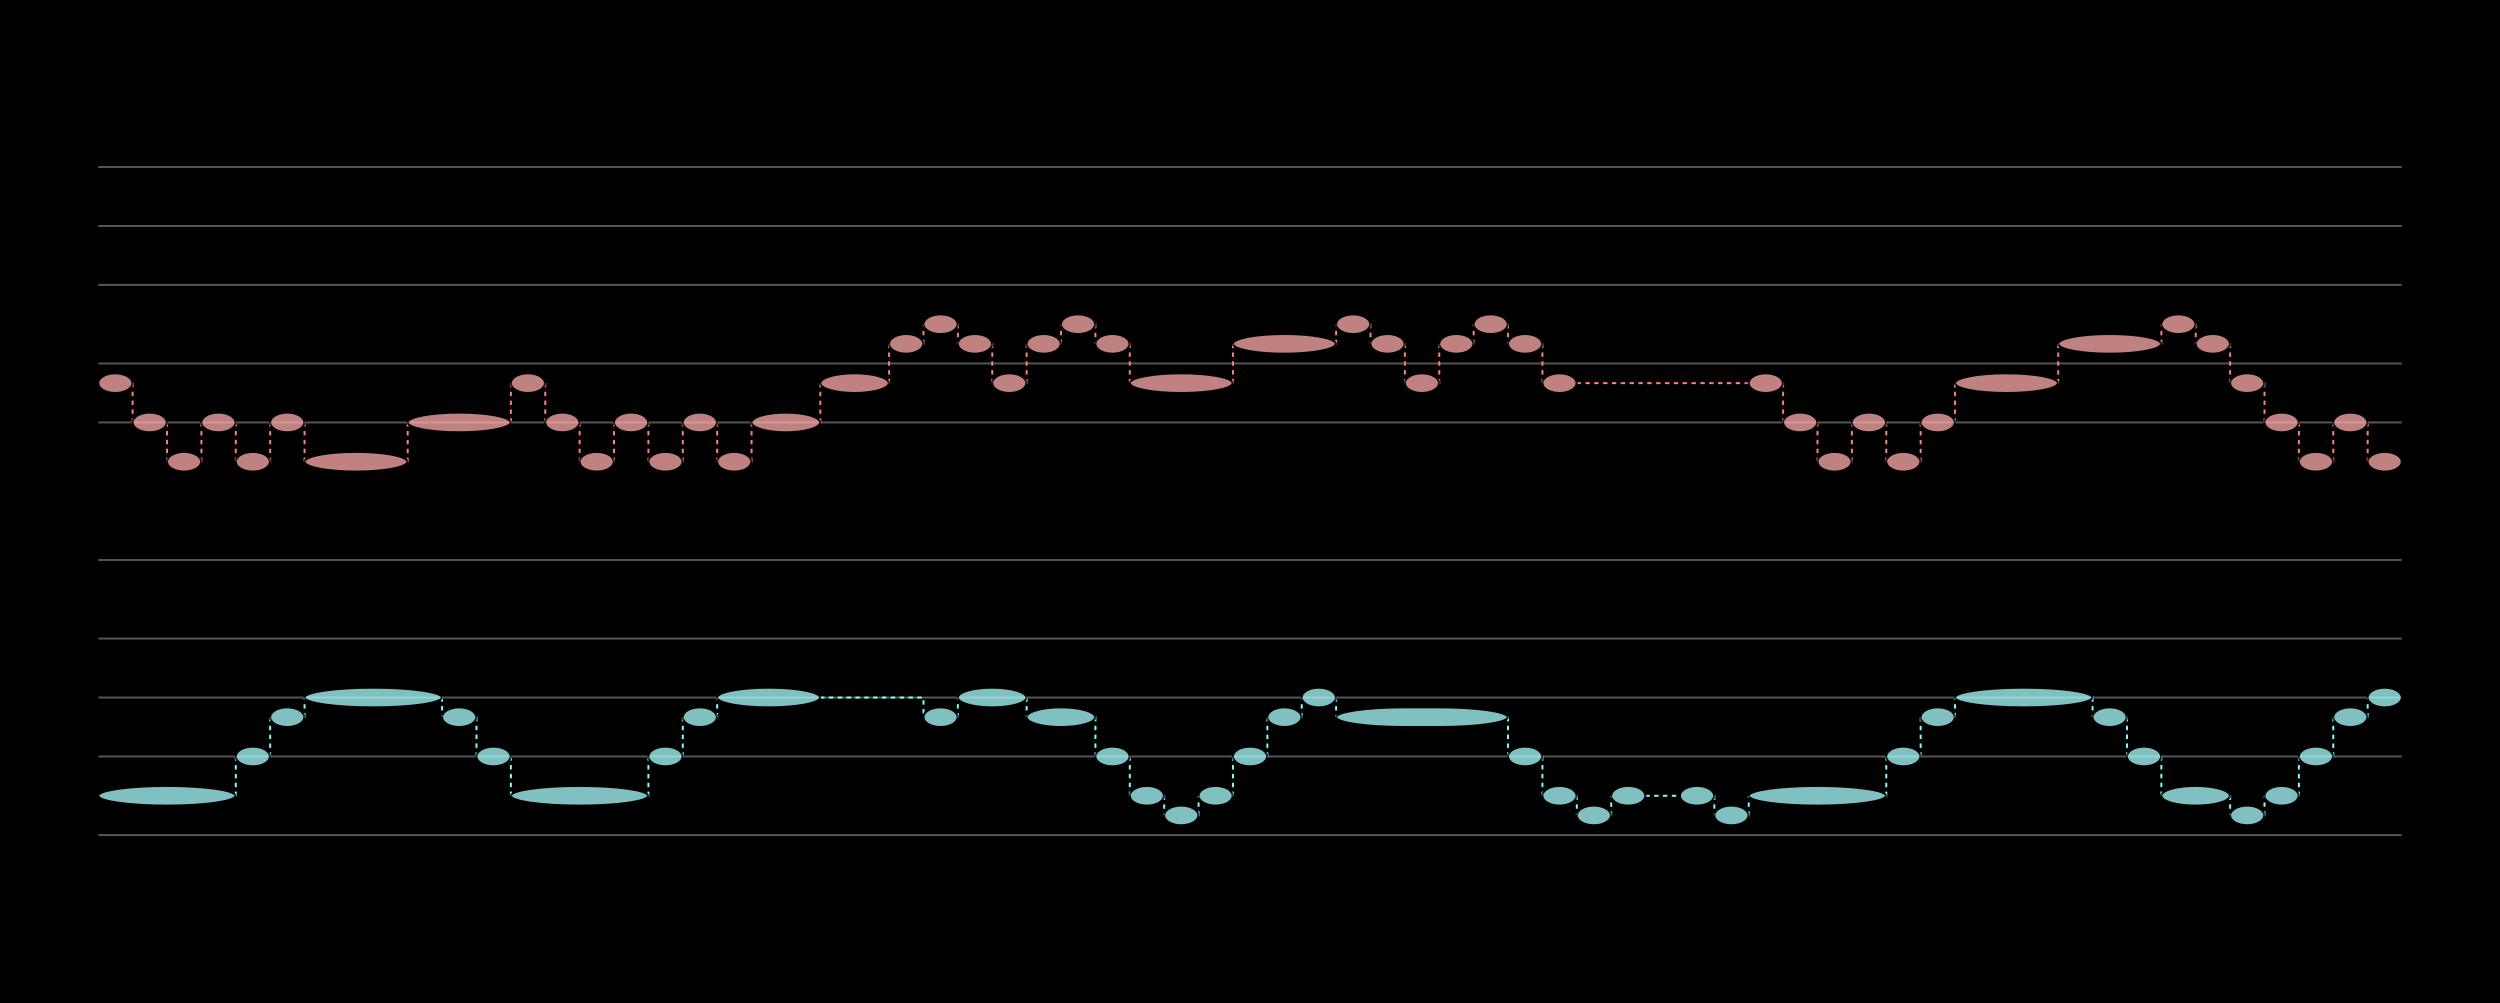
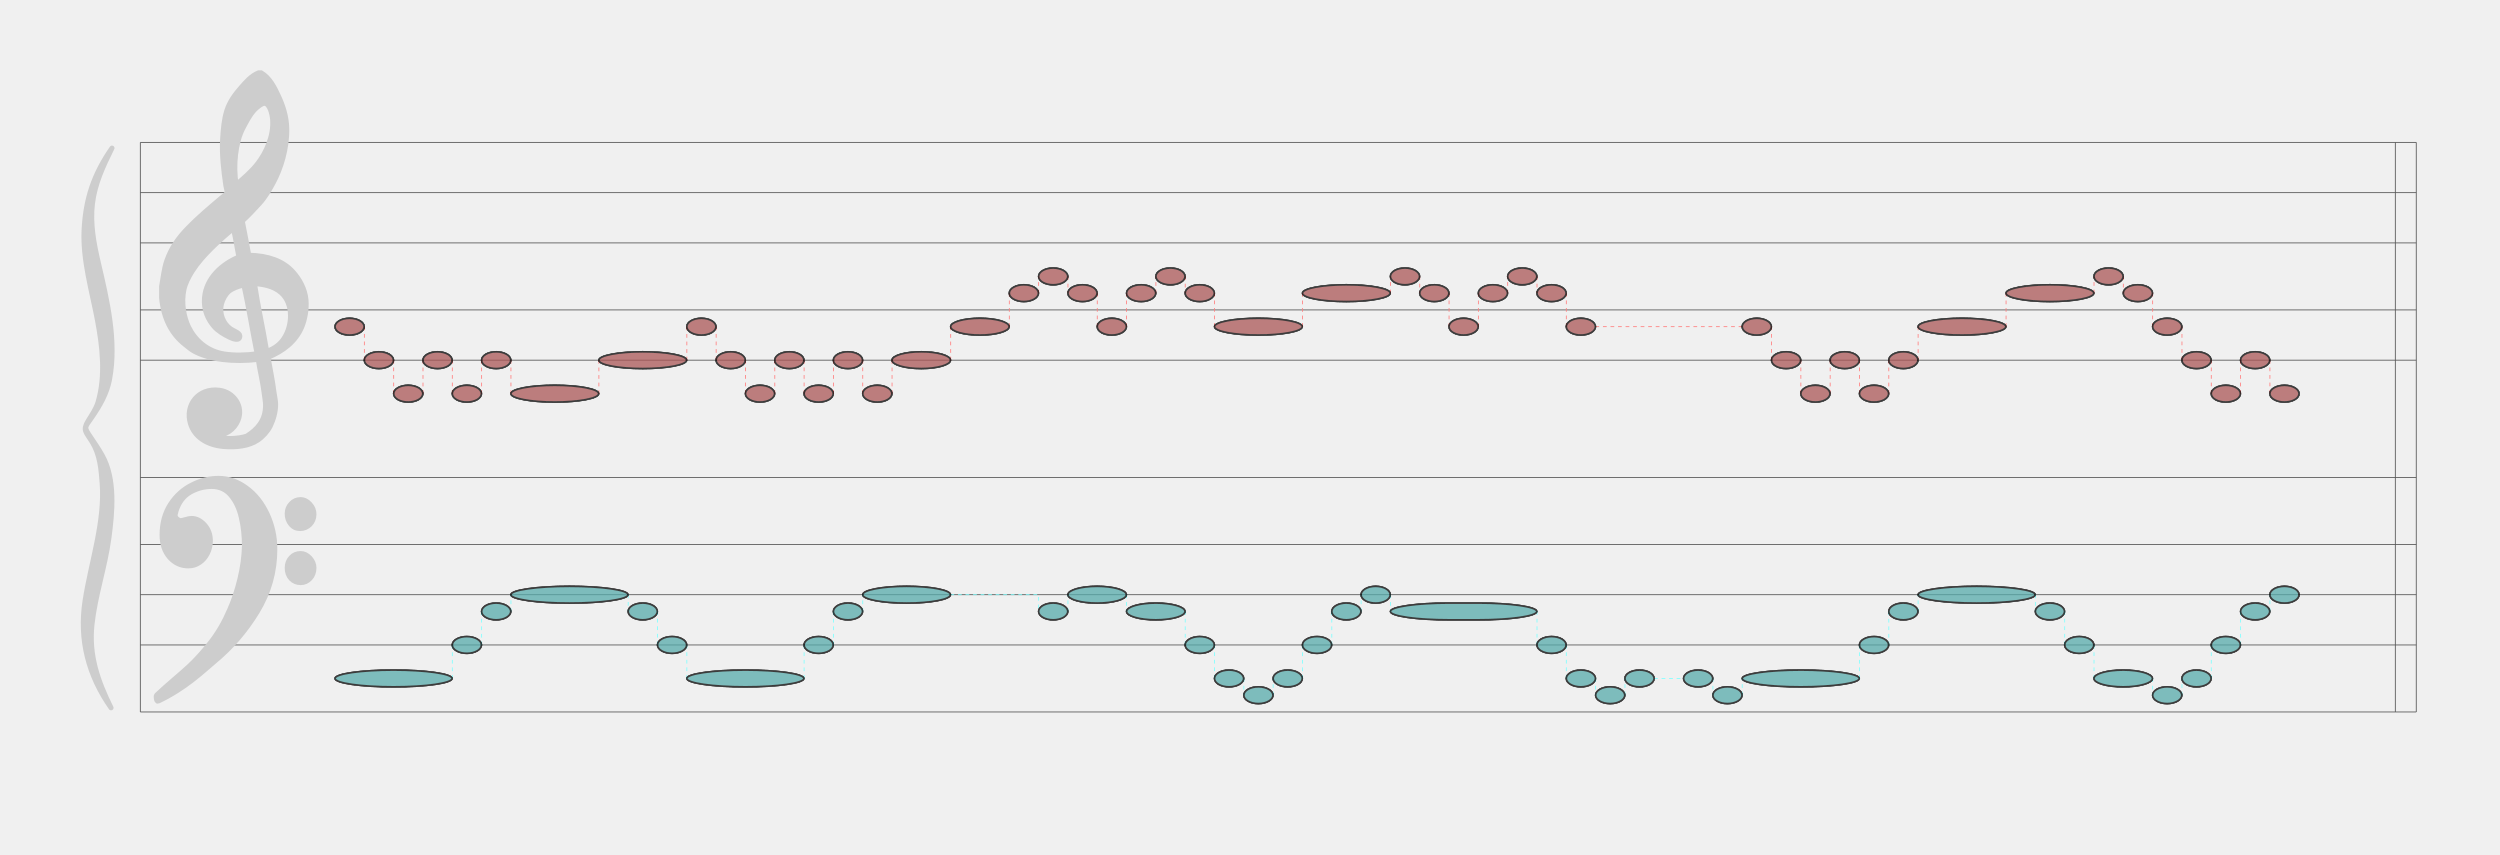
- <svg xmlns="http://www.w3.org/2000/svg" version="1.1" viewPort="0 40 33.496 41" viewBox="-50 -50 1272.35 510" width="1272.35" height="510">
+ <svg xmlns="http://www.w3.org/2000/svg" version="1.1" viewPort="0 40 33.496 41" viewBox="-200 -50 1492.35 510" width="1492.35" height="510">
  <filter id="constantOpacity">
    <feComponentTransfer>
      <feFuncA type="table" tableValues="0 .5 .5" />
    </feComponentTransfer>
  </filter>
-   <rect class="background" x="-500%" y="-500%" width="1000%" height="1000%" style="fill:black" />
  <g transform="scale(35, -10) translate(0, -81)">
-     <g class="staff-lines" stroke-width="0.1" stroke="#555555">
-       <path d="M0 64.5 L33.496 64.5" />
-       <path d="M0 67.5 L33.496 67.5" />
-       <path d="M0 71.5 L33.496 71.5" />
-       <path d="M0 74.5 L33.496 74.5" />
-       <path d="M0 77.5 L33.496 77.5" />
-       <path d="M0 43.5 L33.496 43.5" />
-       <path d="M0 47.5 L33.496 47.5" />
-       <path d="M0 50.5 L33.496 50.5" />
-       <path d="M0 53.5 L33.496 53.5" />
-       <path d="M0 57.5 L33.496 57.5" />
+     <g class="staff-lines" stroke-width="0.5" stroke="#555555">
+       <path vector-effect="non-scaling-stroke" d="M-3.321 64.5 L35.496 64.5" />
+       <path vector-effect="non-scaling-stroke" d="M-3.321 67.5 L35.496 67.5" />
+       <path vector-effect="non-scaling-stroke" d="M-3.321 71.5 L35.496 71.5" />
+       <path vector-effect="non-scaling-stroke" d="M-3.321 74.5 L35.496 74.5" />
+       <path vector-effect="non-scaling-stroke" d="M-3.321 77.5 L35.496 77.5" />
+       <path vector-effect="non-scaling-stroke" d="M-3.321 43.5 L35.496 43.5" />
+       <path vector-effect="non-scaling-stroke" d="M-3.321 47.5 L35.496 47.5" />
+       <path vector-effect="non-scaling-stroke" d="M-3.321 50.5 L35.496 50.5" />
+       <path vector-effect="non-scaling-stroke" d="M-3.321 53.5 L35.496 53.5" />
+       <path vector-effect="non-scaling-stroke" d="M-3.321 57.5 L35.496 57.5" />
+       <path vector-effect="non-scaling-stroke" d="M35.139,43.5 L35.139,77.5" />
+       <path vector-effect="non-scaling-stroke" d="M35.496,43.5 L35.496,77.5" />
+       <path vector-effect="non-scaling-stroke" d="M-3.321,43.5 L-3.321,77.5 z" />
+     </g>
+     <g transform="scale(0.714286, 1)">
+       <g vector-effect="non-scaling-stroke" class="treble-clef" stroke="#cdcdcd" stroke-width="3" fill="#cdcdcd" transform="translate(-17.25, 5.15) scale(0.06, 0.07)">
+         <path vector-effect="non-scaling-stroke" d="M250.026,1080.111c-2.375-5.813-4.501-12.037-5.616-19.656c-1.07-7.32-1.387-15.609-1.62-23.113    c-0.426-13.713,0.409-28.548,1.296-41.038c0.132-1.861,0.517-3.882,0.432-5.183c-0.118-1.794-1.622-3.834-2.484-5.401    c-4.551-8.266-9.023-16.291-13.176-25.488c-3.56-7.883-6.46-16.235-8.316-27.648c-1.087-6.682-1.406-14.26-2.053-21.816   c0-3.313,0-6.623,0-9.936c0.817-17.854,4.099-30.916,9.396-39.743c1.084-1.808,2.228-3.951,3.24-5.186    c6.218-7.579,16.081-9.873,25.812-7.343c0.598-8.887,1.858-19.53,2.376-28.944c0.193-3.49,0.54-7.194,0.54-10.368    c-0.003-13.193-3.44-20.603-7.452-26.135c-3.645-2.613-9.925-3.099-13.176,0.43c4.904-0.174,8.174,5.425,9.612,12.744    c2.427,12.351-1.738,24.386-7.344,25.918c-8.458,2.316-13.738-12.691-11.556-28.295c1.622-11.598,6.603-18.42,13.176-19.655    c5.073-0.956,10.149,0.426,13.608,5.399c1.988,2.858,4.009,7.685,4.968,11.879c1.246,5.448,2.18,12.212,2.16,18.792    c-0.01,3.246-0.453,6.761-0.648,10.152c-0.614,10.689-1.579,19.729-2.376,29.812c6.095,5.437,10.941,13.432,13.392,25.704    c1.302,6.52,2.035,15.517,1.727,23.111c-0.375,9.302-2.565,17.712-5.183,23.975c-3.863,9.248-9.852,13.985-17.604,14.257    c-0.849,9.749-1.633,19.633-2.593,29.159c2.376,4.619,4.55,9.643,6.805,14.906c2.185,5.095,3.892,11.286,5.508,17.712    c2.98,11.855,5.576,29.004,5.4,46.44c-0.102,10.157-1.538,19.319-3.24,27.215c-1.691,7.847-3.557,15.81-6.912,20.089    c-0.36,0-0.72,0-1.08,0C254.113,1090.306,252.068,1085.104,250.026,1080.111z M248.19,997.6    c-1.362,15.429-0.295,36.475,2.7,48.384c1.367,5.441,2.426,10.329,4.428,15.122c0.854,2.04,3.006,5.909,4.104,5.83    c2.104-0.153,3.064-9.245,3.24-13.824c0.542-14.092-2.623-28.387-5.832-37.366C254.247,1008.515,250.911,1002.572,248.19,997.6z     M249.27,935.823c-6.565-5.809-13.02-17.569-13.716-34.776c-0.425-10.517,1.463-18.693,3.888-24.624    c1.422-3.478,3.789-6.692,6.156-9.072c1.287-1.293,4.09-3.666,3.996,1.296c-0.048,2.584-2.504,4.06-3.888,6.263    c-2.557,4.079-4.489,12.399-3.348,21.385c0.481,3.784,1.636,7.983,2.808,10.153c1.458,2.697,3.725,4.34,6.048,5.615    c1.987-19.137,3.451-39.323,5.292-58.753c-4.493-1.347-9.224-1.49-13.068-0.213c-6.922,2.298-11.753,12.045-14.256,23.111    c-1.838,8.128-2.944,20.546-1.837,31.752c0.529,5.353,1.939,11.271,3.348,15.984c4.113,13.751,11.055,26.606,16.308,36.289    C247.971,952.523,248.466,943.862,249.27,935.823z M260.286,855.473c-1.479,19.361-3.545,38.701-4.86,57.671    c5.07-0.638,9.023-3.541,11.556-9.718c4.25-10.369,3.378-29.217-0.648-39.53C264.924,860.283,262.694,856.868,260.286,855.473z" />
+       </g>
+       <g class="bass-clef" fill="#cdcdcd" stroke="#cdcdcd" transform="scale(1.02, 1) translate(-0.25, 0.25)" stroke-width="3">
+         <g transform="matrix(0.1835537,0,0,0.1830159,-98.29797,-1128.841)">
+           <path vector-effect="non-scaling-stroke" d="M514.308,6407.837c3.419,4.086,5.655,9.64,7.124,12.803     c2.204,4.648,4.046,10.097,5.538,16.384c1.492,6.287,2.238,13.068,2.238,20.385c0,4.115-0.338,7.925-0.991,11.507     c-0.653,3.543-1.527,6.4-2.647,8.459c-1.108,2.095-2.297,3.125-3.545,3.125c-1.142,0-2.262-0.687-3.369-2.135     c-1.119-1.41-2.029-3.505-2.752-6.325c-0.711-2.819-1.073-6.135-1.073-9.982c0-3.011,0.326-5.411,0.968-7.317     c0.653-1.867,1.446-2.78,2.379-2.78c0.513,0,0.991,0.342,1.422,1.104c0.431,0.724,0.769,1.753,1.014,3.011     c0.245,1.257,0.373,2.628,0.373,4.077c0,2.019-0.245,3.733-0.735,5.144c-0.501,1.41-1.049,2.132-1.667,2.132     c-0.21,0-0.466-0.152-0.781-0.38c-0.303-0.229-0.501-0.342-0.571-0.342c-0.14,0-0.292,0.152-0.466,0.495     c-0.175,0.342-0.268,0.799-0.292,1.41c0.07,0.495,0.117,0.838,0.117,1.104c0.338,2.896,0.944,4.953,1.796,6.249     c0.863,1.258,1.784,1.905,2.763,1.905c1.014,0,1.83-0.953,2.46-2.858c0.63-1.943,1.073-4.344,1.329-7.277     c0.268-2.896,0.396-5.981,0.396-9.22c-0.035-3.468-0.221-7.125-0.583-10.897c-0.361-3.81-0.804-7.163-1.317-10.059     c-0.653-3.925-1.458-7.468-2.414-10.593c-0.956-3.124-1.889-5.752-2.775-7.849c-0.886-2.133-2.731-5.973-4.104-9.297     C514,6409.468,514.126,6407.62,514.308,6407.837z" />
+           <path vector-effect="non-scaling-stroke" d="M531.259,6465.557c0.313-0.979,0.705-1.415,1.189-1.415     c0.457,0,0.862,0.436,1.228,1.306c0.339,0.908,0.522,2.032,0.522,3.339c0,1.233-0.17,2.358-0.522,3.302     c-0.353,0.979-0.745,1.488-1.163,1.488c-0.483,0-0.888-0.436-1.215-1.343c-0.34-0.871-0.509-1.958-0.509-3.266     C530.789,6467.626,530.945,6466.5,531.259,6465.557z" />
+           <path vector-effect="non-scaling-stroke" d="M531.272,6447.847c0.327-0.871,0.732-1.342,1.241-1.342     c0.457,0,0.849,0.471,1.189,1.378c0.327,0.908,0.497,2.033,0.497,3.447c0,1.162-0.183,2.214-0.522,3.193     c-0.366,0.98-0.745,1.452-1.163,1.452c-0.509,0-0.914-0.436-1.241-1.343c-0.313-0.87-0.483-1.996-0.483-3.301     C530.789,6449.879,530.958,6448.717,531.272,6447.847z" />
+         </g>
+       </g>
+     </g>
+     <g transform="scale(0.714286, 1)">
+       <g class="brace" transform="rotate(0.2) translate(30.5,-324) scale(1,-1) scale(.0175)">
+         <path vector-effect="non-scaling-stroke" stroke="#cdcdcd" fill="#cdcdcd" stroke-width="3" stroke-linejoin="round" d="M-2031.812-22924.453    c-24.919,88.91-36.494,171.418-39.024,279.09c-2.379,101.156,9.877,207.264,16.991,305.533    c6.605,91.162,10.955,191.51-0.048,282.248c-2.757,22.732-8.614,43.227-13.597,63.254c-8.261,33.207-2.886,38.68,5.136,72.111    c10.485,43.689,11.808,90.887,13.172,140.795c3.604,132-16.215,270.613-24.675,400.074    c-8.818,134.883,3.651,255.861,34.113,366.164c-17.906-92.289-29.886-179.082-25.068-283.635    c4.572-99.275,18.379-195.207,24.078-294.23c5.11-88.826,9.914-203.154-8.344-284.342c-4.91-21.82-10.217-42.227-15.835-62.98    c-9.146-33.812-7.235-31.322,2.353-65.664c11.021-39.504,20.774-80.965,24.589-128.662c10.5-131.361-2.347-271.072-13.816-398.416    c-5.957-66.148-10.878-134.006-7.34-202.238C-2055.575-22803.877-2044.086-22863.117-2031.812-22924.453L-2031.812-22924.453z" />
+       </g>
    </g>
    <g style="stroke-width:1; stroke:black;">
-       <g class="note-lines track-2" fill="none" stroke="hsl(180, 100%, 75%)" stroke-dasharray="2.25" stroke-width="1">
+       <g class="note-lines track-2" fill="none" stroke="hsl(180, 100%, 75%)" stroke-dasharray="2.25" vector-effect="non-scaling-stroke" stroke-width="0.5">
        <path vector-effect="non-scaling-stroke" d=" M1.996 45.5 L2 45.5 L2 47.5" />
        <path vector-effect="non-scaling-stroke" d=" M2.496 47.5 L2.5 47.5 L2.5 49.5" />
        <path vector-effect="non-scaling-stroke" d=" M2.996 49.5 L3 49.5 L3 50.5" />
        <path vector-effect="non-scaling-stroke" d=" M4.996 50.5 L5 50.5 L5 49.5" />
        <path vector-effect="non-scaling-stroke" d=" M5.496 49.5 L5.5 49.5 L5.5 47.5" />
        <path vector-effect="non-scaling-stroke" d=" M5.996 47.5 L6 47.5 L6 45.5" />
        <path vector-effect="non-scaling-stroke" d=" M7.996 45.5 L8 45.5 L8 47.5" />
        <path vector-effect="non-scaling-stroke" d=" M8.496 47.5 L8.5 47.5 L8.5 49.5" />
        <path vector-effect="non-scaling-stroke" d=" M8.996 49.5 L9 49.5 L9 50.5" />
        <path vector-effect="non-scaling-stroke" d=" M10.496 50.5 L12 50.5 L12 49.5" />
        <path vector-effect="non-scaling-stroke" d=" M12.496 49.5 L12.5 49.5 L12.5 50.5" />
        <path vector-effect="non-scaling-stroke" d=" M13.496 50.5 L13.5 50.5 L13.5 49.5" />
        <path vector-effect="non-scaling-stroke" d=" M14.496 49.5 L14.5 49.5 L14.5 47.5" />
        <path vector-effect="non-scaling-stroke" d=" M14.996 47.5 L15 47.5 L15 45.5" />
        <path vector-effect="non-scaling-stroke" d=" M15.496 45.5 L15.5 45.5 L15.5 44.5" />
        <path vector-effect="non-scaling-stroke" d=" M15.996 44.5 L16 44.5 L16 45.5" />
        <path vector-effect="non-scaling-stroke" d=" M16.496 45.5 L16.5 45.5 L16.5 47.5" />
        <path vector-effect="non-scaling-stroke" d=" M16.996 47.5 L17 47.5 L17 49.5" />
        <path vector-effect="non-scaling-stroke" d=" M17.496 49.5 L17.5 49.5 L17.5 50.5" />
        <path vector-effect="non-scaling-stroke" d=" M17.996 50.5 L18 50.5 L18 49.5" />
        <path vector-effect="non-scaling-stroke" d=" M20.496 49.5 L20.5 49.5 L20.5 47.5" />
        <path vector-effect="non-scaling-stroke" d=" M20.996 47.5 L21 47.5 L21 45.5" />
        <path vector-effect="non-scaling-stroke" d=" M21.496 45.5 L21.5 45.5 L21.5 44.5" />
        <path vector-effect="non-scaling-stroke" d=" M21.996 44.5 L22 44.5 L22 45.5" />
        <path vector-effect="non-scaling-stroke" d=" M22.496 45.5 L23 45.5 L23 45.5" />
        <path vector-effect="non-scaling-stroke" d=" M23.496 45.5 L23.5 45.5 L23.5 44.5" />
        <path vector-effect="non-scaling-stroke" d=" M23.996 44.5 L24 44.5 L24 45.5" />
        <path vector-effect="non-scaling-stroke" d=" M25.996 45.5 L26 45.5 L26 47.5" />
        <path vector-effect="non-scaling-stroke" d=" M26.496 47.5 L26.5 47.5 L26.5 49.5" />
        <path vector-effect="non-scaling-stroke" d=" M26.996 49.5 L27 49.5 L27 50.5" />
        <path vector-effect="non-scaling-stroke" d=" M28.996 50.5 L29 50.5 L29 49.5" />
        <path vector-effect="non-scaling-stroke" d=" M29.496 49.5 L29.5 49.5 L29.5 47.5" />
        <path vector-effect="non-scaling-stroke" d=" M29.996 47.5 L30 47.5 L30 45.5" />
        <path vector-effect="non-scaling-stroke" d=" M30.996 45.5 L31 45.5 L31 44.5" />
        <path vector-effect="non-scaling-stroke" d=" M31.496 44.5 L31.5 44.5 L31.5 45.5" />
        <path vector-effect="non-scaling-stroke" d=" M31.996 45.5 L32 45.5 L32 47.5" />
        <path vector-effect="non-scaling-stroke" d=" M32.496 47.5 L32.5 47.5 L32.5 49.5" />
        <path vector-effect="non-scaling-stroke" d=" M32.996 49.5 L33 49.5 L33 50.5" />
      </g>
-       <g class="note-lines track-1" fill="none" stroke="hsl(0, 100%, 75%)" stroke-dasharray="2.25" stroke-width="1">
+       <g class="note-lines track-1" fill="none" stroke="hsl(0, 100%, 75%)" stroke-dasharray="2.25" vector-effect="non-scaling-stroke" stroke-width="0.5">
        <path vector-effect="non-scaling-stroke" d=" M0.496 66.5 L0.5 66.5 L0.5 64.5" />
        <path vector-effect="non-scaling-stroke" d=" M0.996 64.5 L1 64.5 L1 62.5" />
        <path vector-effect="non-scaling-stroke" d=" M1.496 62.5 L1.5 62.5 L1.5 64.5" />
        <path vector-effect="non-scaling-stroke" d=" M1.996 64.5 L2 64.5 L2 62.5" />
        <path vector-effect="non-scaling-stroke" d=" M2.496 62.5 L2.5 62.5 L2.5 64.5" />
        <path vector-effect="non-scaling-stroke" d=" M2.996 64.5 L3 64.5 L3 62.5" />
        <path vector-effect="non-scaling-stroke" d=" M4.496 62.5 L4.5 62.5 L4.5 64.5" />
        <path vector-effect="non-scaling-stroke" d=" M5.996 64.5 L6 64.5 L6 66.5" />
        <path vector-effect="non-scaling-stroke" d=" M6.496 66.5 L6.5 66.5 L6.5 64.5" />
        <path vector-effect="non-scaling-stroke" d=" M6.996 64.5 L7 64.5 L7 62.5" />
        <path vector-effect="non-scaling-stroke" d=" M7.496 62.5 L7.5 62.5 L7.5 64.5" />
        <path vector-effect="non-scaling-stroke" d=" M7.996 64.5 L8 64.5 L8 62.5" />
        <path vector-effect="non-scaling-stroke" d=" M8.496 62.5 L8.5 62.5 L8.5 64.5" />
        <path vector-effect="non-scaling-stroke" d=" M8.996 64.5 L9 64.5 L9 62.5" />
        <path vector-effect="non-scaling-stroke" d=" M9.496 62.5 L9.5 62.5 L9.5 64.5" />
        <path vector-effect="non-scaling-stroke" d=" M10.496 64.5 L10.5 64.5 L10.5 66.5" />
        <path vector-effect="non-scaling-stroke" d=" M11.496 66.5 L11.5 66.5 L11.5 68.5" />
        <path vector-effect="non-scaling-stroke" d=" M11.996 68.5 L12 68.5 L12 69.5" />
        <path vector-effect="non-scaling-stroke" d=" M12.496 69.5 L12.5 69.5 L12.5 68.5" />
        <path vector-effect="non-scaling-stroke" d=" M12.996 68.5 L13 68.5 L13 66.5" />
        <path vector-effect="non-scaling-stroke" d=" M13.496 66.5 L13.5 66.5 L13.5 68.5" />
        <path vector-effect="non-scaling-stroke" d=" M13.996 68.5 L14 68.5 L14 69.5" />
        <path vector-effect="non-scaling-stroke" d=" M14.496 69.5 L14.5 69.5 L14.5 68.5" />
        <path vector-effect="non-scaling-stroke" d=" M14.996 68.5 L15 68.5 L15 66.5" />
        <path vector-effect="non-scaling-stroke" d=" M16.496 66.5 L16.5 66.5 L16.5 68.5" />
        <path vector-effect="non-scaling-stroke" d=" M17.996 68.5 L18 68.5 L18 69.5" />
        <path vector-effect="non-scaling-stroke" d=" M18.496 69.5 L18.5 69.5 L18.5 68.5" />
        <path vector-effect="non-scaling-stroke" d=" M18.996 68.5 L19 68.5 L19 66.5" />
        <path vector-effect="non-scaling-stroke" d=" M19.496 66.5 L19.5 66.5 L19.5 68.5" />
        <path vector-effect="non-scaling-stroke" d=" M19.996 68.5 L20 68.5 L20 69.5" />
        <path vector-effect="non-scaling-stroke" d=" M20.496 69.5 L20.5 69.5 L20.5 68.5" />
        <path vector-effect="non-scaling-stroke" d=" M20.996 68.5 L21 68.5 L21 66.5" />
        <path vector-effect="non-scaling-stroke" d=" M21.496 66.5 L24 66.5 L24 66.5" />
        <path vector-effect="non-scaling-stroke" d=" M24.496 66.5 L24.5 66.5 L24.5 64.5" />
        <path vector-effect="non-scaling-stroke" d=" M24.996 64.5 L25 64.5 L25 62.5" />
        <path vector-effect="non-scaling-stroke" d=" M25.496 62.5 L25.5 62.5 L25.5 64.5" />
        <path vector-effect="non-scaling-stroke" d=" M25.996 64.5 L26 64.5 L26 62.5" />
        <path vector-effect="non-scaling-stroke" d=" M26.496 62.5 L26.5 62.5 L26.5 64.5" />
        <path vector-effect="non-scaling-stroke" d=" M26.996 64.5 L27 64.5 L27 66.5" />
        <path vector-effect="non-scaling-stroke" d=" M28.496 66.5 L28.5 66.5 L28.5 68.5" />
        <path vector-effect="non-scaling-stroke" d=" M29.996 68.5 L30 68.5 L30 69.5" />
        <path vector-effect="non-scaling-stroke" d=" M30.496 69.5 L30.5 69.5 L30.5 68.5" />
        <path vector-effect="non-scaling-stroke" d=" M30.996 68.5 L31 68.5 L31 66.5" />
        <path vector-effect="non-scaling-stroke" d=" M31.496 66.5 L31.5 66.5 L31.5 64.5" />
        <path vector-effect="non-scaling-stroke" d=" M31.996 64.5 L32 64.5 L32 62.5" />
        <path vector-effect="non-scaling-stroke" d=" M32.496 62.5 L32.5 62.5 L32.5 64.5" />
        <path vector-effect="non-scaling-stroke" d=" M32.996 64.5 L33 64.5 L33 62.5" />
      </g>
-       <g opacity="0.5" class="note-backdrops track-2" style="fill:white;">
+       <g opacity="0.5" class="note-backdrops track-2" style="fill:black;">
        <g class="note key-45 ont-0d000 offt-1d996">
          <rect vector-effect="non-scaling-stroke" rx="1" ry="1" x="0" y="45" width="1.996" height="1" />
        </g>
        <g class="note key-47 ont-2d000 offt-2d496">
          <rect vector-effect="non-scaling-stroke" rx="1" ry="1" x="2" y="47" width="0.496" height="1" />
        </g>
        <g class="note key-49 ont-2d500 offt-2d996">
          <rect vector-effect="non-scaling-stroke" rx="1" ry="1" x="2.5" y="49" width="0.496" height="1" />
        </g>
        <g class="note key-50 ont-3d000 offt-4d996 maxima">
          <rect vector-effect="non-scaling-stroke" rx="1" ry="1" x="3" y="50" width="1.996" height="1" />
        </g>
        <g class="note key-49 ont-5d000 offt-5d496">
          <rect vector-effect="non-scaling-stroke" rx="1" ry="1" x="5" y="49" width="0.496" height="1" />
        </g>
        <g class="note key-47 ont-5d500 offt-5d996">
          <rect vector-effect="non-scaling-stroke" rx="1" ry="1" x="5.5" y="47" width="0.496" height="1" />
        </g>
        <g class="note key-45 ont-6d000 offt-7d996">
          <rect vector-effect="non-scaling-stroke" rx="1" ry="1" x="6" y="45" width="1.996" height="1" />
        </g>
        <g class="note key-47 ont-8d000 offt-8d496">
          <rect vector-effect="non-scaling-stroke" rx="1" ry="1" x="8" y="47" width="0.496" height="1" />
        </g>
        <g class="note key-49 ont-8d500 offt-8d996">
          <rect vector-effect="non-scaling-stroke" rx="1" ry="1" x="8.5" y="49" width="0.496" height="1" />
        </g>
        <g class="note key-50 ont-9d000 offt-10d496 maxima">
          <rect vector-effect="non-scaling-stroke" rx="1" ry="1" x="9" y="50" width="1.496" height="1" />
        </g>
        <g class="note key-49 ont-12d000 offt-12d496">
          <rect vector-effect="non-scaling-stroke" rx="1" ry="1" x="12" y="49" width="0.496" height="1" />
        </g>
        <g class="note key-50 ont-12d500 offt-13d496 maxima">
          <rect vector-effect="non-scaling-stroke" rx="1" ry="1" x="12.5" y="50" width="0.996" height="1" />
        </g>
        <g class="note key-49 ont-13d500 offt-14d496">
          <rect vector-effect="non-scaling-stroke" rx="1" ry="1" x="13.5" y="49" width="0.996" height="1" />
        </g>
        <g class="note key-47 ont-14d500 offt-14d996">
          <rect vector-effect="non-scaling-stroke" rx="1" ry="1" x="14.5" y="47" width="0.496" height="1" />
        </g>
        <g class="note key-45 ont-15d000 offt-15d496">
          <rect vector-effect="non-scaling-stroke" rx="1" ry="1" x="15" y="45" width="0.496" height="1" />
        </g>
        <g class="note key-44 ont-15d500 offt-15d996 minima">
          <rect vector-effect="non-scaling-stroke" rx="1" ry="1" x="15.5" y="44" width="0.496" height="1" />
        </g>
        <g class="note key-45 ont-16d000 offt-16d496">
          <rect vector-effect="non-scaling-stroke" rx="1" ry="1" x="16" y="45" width="0.496" height="1" />
        </g>
        <g class="note key-47 ont-16d500 offt-16d996">
          <rect vector-effect="non-scaling-stroke" rx="1" ry="1" x="16.5" y="47" width="0.496" height="1" />
        </g>
        <g class="note key-49 ont-17d000 offt-17d496">
          <rect vector-effect="non-scaling-stroke" rx="1" ry="1" x="17" y="49" width="0.496" height="1" />
        </g>
        <g class="note key-50 ont-17d500 offt-17d996 maxima">
          <rect vector-effect="non-scaling-stroke" rx="1" ry="1" x="17.5" y="50" width="0.496" height="1" />
        </g>
        <g class="note key-49 ont-18d000 offt-20d496">
          <rect vector-effect="non-scaling-stroke" rx="1" ry="1" x="18" y="49" width="2.496" height="1" />
        </g>
        <g class="note key-47 ont-20d500 offt-20d996">
          <rect vector-effect="non-scaling-stroke" rx="1" ry="1" x="20.5" y="47" width="0.496" height="1" />
        </g>
        <g class="note key-45 ont-21d000 offt-21d496">
          <rect vector-effect="non-scaling-stroke" rx="1" ry="1" x="21" y="45" width="0.496" height="1" />
        </g>
        <g class="note key-44 ont-21d500 offt-21d996 minima">
          <rect vector-effect="non-scaling-stroke" rx="1" ry="1" x="21.5" y="44" width="0.496" height="1" />
        </g>
        <g class="note key-45 ont-22d000 offt-22d496">
          <rect vector-effect="non-scaling-stroke" rx="1" ry="1" x="22" y="45" width="0.496" height="1" />
        </g>
        <g class="note key-45 ont-23d000 offt-23d496">
          <rect vector-effect="non-scaling-stroke" rx="1" ry="1" x="23" y="45" width="0.496" height="1" />
        </g>
        <g class="note key-44 ont-23d500 offt-23d996 minima">
          <rect vector-effect="non-scaling-stroke" rx="1" ry="1" x="23.5" y="44" width="0.496" height="1" />
        </g>
        <g class="note key-45 ont-24d000 offt-25d996">
          <rect vector-effect="non-scaling-stroke" rx="1" ry="1" x="24" y="45" width="1.996" height="1" />
        </g>
        <g class="note key-47 ont-26d000 offt-26d496">
          <rect vector-effect="non-scaling-stroke" rx="1" ry="1" x="26" y="47" width="0.496" height="1" />
        </g>
        <g class="note key-49 ont-26d500 offt-26d996">
          <rect vector-effect="non-scaling-stroke" rx="1" ry="1" x="26.5" y="49" width="0.496" height="1" />
        </g>
        <g class="note key-50 ont-27d000 offt-28d996 maxima">
          <rect vector-effect="non-scaling-stroke" rx="1" ry="1" x="27" y="50" width="1.996" height="1" />
        </g>
        <g class="note key-49 ont-29d000 offt-29d496">
          <rect vector-effect="non-scaling-stroke" rx="1" ry="1" x="29" y="49" width="0.496" height="1" />
        </g>
        <g class="note key-47 ont-29d500 offt-29d996">
          <rect vector-effect="non-scaling-stroke" rx="1" ry="1" x="29.5" y="47" width="0.496" height="1" />
        </g>
        <g class="note key-45 ont-30d000 offt-30d996">
          <rect vector-effect="non-scaling-stroke" rx="1" ry="1" x="30" y="45" width="0.996" height="1" />
        </g>
        <g class="note key-44 ont-31d000 offt-31d496 minima">
          <rect vector-effect="non-scaling-stroke" rx="1" ry="1" x="31" y="44" width="0.496" height="1" />
        </g>
        <g class="note key-45 ont-31d500 offt-31d996">
          <rect vector-effect="non-scaling-stroke" rx="1" ry="1" x="31.5" y="45" width="0.496" height="1" />
        </g>
        <g class="note key-47 ont-32d000 offt-32d496">
          <rect vector-effect="non-scaling-stroke" rx="1" ry="1" x="32" y="47" width="0.496" height="1" />
        </g>
        <g class="note key-49 ont-32d500 offt-32d996">
          <rect vector-effect="non-scaling-stroke" rx="1" ry="1" x="32.5" y="49" width="0.496" height="1" />
        </g>
        <g class="note key-50 ont-33d000 offt-33d496 maxima">
          <rect vector-effect="non-scaling-stroke" rx="1" ry="1" x="33" y="50" width="0.496" height="1" />
        </g>
      </g>
-       <g opacity="0.5" class="note-backdrops track-1" style="fill:white;">
+       <g opacity="0.5" class="note-backdrops track-1" style="fill:black;">
        <g class="note key-66 ont-0d000 offt-0d496">
          <rect vector-effect="non-scaling-stroke" rx="1" ry="1" x="0" y="66" width="0.496" height="1" />
        </g>
        <g class="note key-64 ont-0d500 offt-0d996">
          <rect vector-effect="non-scaling-stroke" rx="1" ry="1" x="0.5" y="64" width="0.496" height="1" />
        </g>
        <g class="note key-62 ont-1d000 offt-1d496 minima">
          <rect vector-effect="non-scaling-stroke" rx="1" ry="1" x="1" y="62" width="0.496" height="1" />
        </g>
        <g class="note key-64 ont-1d500 offt-1d996">
          <rect vector-effect="non-scaling-stroke" rx="1" ry="1" x="1.5" y="64" width="0.496" height="1" />
        </g>
        <g class="note key-62 ont-2d000 offt-2d496 minima">
          <rect vector-effect="non-scaling-stroke" rx="1" ry="1" x="2" y="62" width="0.496" height="1" />
        </g>
        <g class="note key-64 ont-2d500 offt-2d996">
          <rect vector-effect="non-scaling-stroke" rx="1" ry="1" x="2.5" y="64" width="0.496" height="1" />
        </g>
        <g class="note key-62 ont-3d000 offt-4d496 minima">
          <rect vector-effect="non-scaling-stroke" rx="1" ry="1" x="3" y="62" width="1.496" height="1" />
        </g>
        <g class="note key-64 ont-4d500 offt-5d996">
          <rect vector-effect="non-scaling-stroke" rx="1" ry="1" x="4.5" y="64" width="1.496" height="1" />
        </g>
        <g class="note key-66 ont-6d000 offt-6d496">
          <rect vector-effect="non-scaling-stroke" rx="1" ry="1" x="6" y="66" width="0.496" height="1" />
        </g>
        <g class="note key-64 ont-6d500 offt-6d996">
          <rect vector-effect="non-scaling-stroke" rx="1" ry="1" x="6.5" y="64" width="0.496" height="1" />
        </g>
        <g class="note key-62 ont-7d000 offt-7d496 minima">
          <rect vector-effect="non-scaling-stroke" rx="1" ry="1" x="7" y="62" width="0.496" height="1" />
        </g>
        <g class="note key-64 ont-7d500 offt-7d996">
          <rect vector-effect="non-scaling-stroke" rx="1" ry="1" x="7.5" y="64" width="0.496" height="1" />
        </g>
        <g class="note key-62 ont-8d000 offt-8d496 minima">
          <rect vector-effect="non-scaling-stroke" rx="1" ry="1" x="8" y="62" width="0.496" height="1" />
        </g>
        <g class="note key-64 ont-8d500 offt-8d996">
          <rect vector-effect="non-scaling-stroke" rx="1" ry="1" x="8.5" y="64" width="0.496" height="1" />
        </g>
        <g class="note key-62 ont-9d000 offt-9d496 minima">
          <rect vector-effect="non-scaling-stroke" rx="1" ry="1" x="9" y="62" width="0.496" height="1" />
        </g>
        <g class="note key-64 ont-9d500 offt-10d496">
          <rect vector-effect="non-scaling-stroke" rx="1" ry="1" x="9.5" y="64" width="0.996" height="1" />
        </g>
        <g class="note key-66 ont-10d500 offt-11d496">
          <rect vector-effect="non-scaling-stroke" rx="1" ry="1" x="10.5" y="66" width="0.996" height="1" />
        </g>
        <g class="note key-68 ont-11d500 offt-11d996">
          <rect vector-effect="non-scaling-stroke" rx="1" ry="1" x="11.5" y="68" width="0.496" height="1" />
        </g>
        <g class="note key-69 ont-12d000 offt-12d496 maxima">
          <rect vector-effect="non-scaling-stroke" rx="1" ry="1" x="12" y="69" width="0.496" height="1" />
        </g>
        <g class="note key-68 ont-12d500 offt-12d996">
          <rect vector-effect="non-scaling-stroke" rx="1" ry="1" x="12.5" y="68" width="0.496" height="1" />
        </g>
        <g class="note key-66 ont-13d000 offt-13d496">
          <rect vector-effect="non-scaling-stroke" rx="1" ry="1" x="13" y="66" width="0.496" height="1" />
        </g>
        <g class="note key-68 ont-13d500 offt-13d996">
          <rect vector-effect="non-scaling-stroke" rx="1" ry="1" x="13.5" y="68" width="0.496" height="1" />
        </g>
        <g class="note key-69 ont-14d000 offt-14d496 maxima">
          <rect vector-effect="non-scaling-stroke" rx="1" ry="1" x="14" y="69" width="0.496" height="1" />
        </g>
        <g class="note key-68 ont-14d500 offt-14d996">
          <rect vector-effect="non-scaling-stroke" rx="1" ry="1" x="14.5" y="68" width="0.496" height="1" />
        </g>
        <g class="note key-66 ont-15d000 offt-16d496">
          <rect vector-effect="non-scaling-stroke" rx="1" ry="1" x="15" y="66" width="1.496" height="1" />
        </g>
        <g class="note key-68 ont-16d500 offt-17d996">
          <rect vector-effect="non-scaling-stroke" rx="1" ry="1" x="16.5" y="68" width="1.496" height="1" />
        </g>
        <g class="note key-69 ont-18d000 offt-18d496 maxima">
          <rect vector-effect="non-scaling-stroke" rx="1" ry="1" x="18" y="69" width="0.496" height="1" />
        </g>
        <g class="note key-68 ont-18d500 offt-18d996">
          <rect vector-effect="non-scaling-stroke" rx="1" ry="1" x="18.5" y="68" width="0.496" height="1" />
        </g>
        <g class="note key-66 ont-19d000 offt-19d496">
          <rect vector-effect="non-scaling-stroke" rx="1" ry="1" x="19" y="66" width="0.496" height="1" />
        </g>
        <g class="note key-68 ont-19d500 offt-19d996">
          <rect vector-effect="non-scaling-stroke" rx="1" ry="1" x="19.5" y="68" width="0.496" height="1" />
        </g>
        <g class="note key-69 ont-20d000 offt-20d496 maxima">
          <rect vector-effect="non-scaling-stroke" rx="1" ry="1" x="20" y="69" width="0.496" height="1" />
        </g>
        <g class="note key-68 ont-20d500 offt-20d996">
          <rect vector-effect="non-scaling-stroke" rx="1" ry="1" x="20.5" y="68" width="0.496" height="1" />
        </g>
        <g class="note key-66 ont-21d000 offt-21d496">
          <rect vector-effect="non-scaling-stroke" rx="1" ry="1" x="21" y="66" width="0.496" height="1" />
        </g>
        <g class="note key-66 ont-24d000 offt-24d496">
          <rect vector-effect="non-scaling-stroke" rx="1" ry="1" x="24" y="66" width="0.496" height="1" />
        </g>
        <g class="note key-64 ont-24d500 offt-24d996">
          <rect vector-effect="non-scaling-stroke" rx="1" ry="1" x="24.5" y="64" width="0.496" height="1" />
        </g>
        <g class="note key-62 ont-25d000 offt-25d496 minima">
          <rect vector-effect="non-scaling-stroke" rx="1" ry="1" x="25" y="62" width="0.496" height="1" />
        </g>
        <g class="note key-64 ont-25d500 offt-25d996">
          <rect vector-effect="non-scaling-stroke" rx="1" ry="1" x="25.5" y="64" width="0.496" height="1" />
        </g>
        <g class="note key-62 ont-26d000 offt-26d496 minima">
          <rect vector-effect="non-scaling-stroke" rx="1" ry="1" x="26" y="62" width="0.496" height="1" />
        </g>
        <g class="note key-64 ont-26d500 offt-26d996">
          <rect vector-effect="non-scaling-stroke" rx="1" ry="1" x="26.5" y="64" width="0.496" height="1" />
        </g>
        <g class="note key-66 ont-27d000 offt-28d496">
          <rect vector-effect="non-scaling-stroke" rx="1" ry="1" x="27" y="66" width="1.496" height="1" />
        </g>
        <g class="note key-68 ont-28d500 offt-29d996">
          <rect vector-effect="non-scaling-stroke" rx="1" ry="1" x="28.5" y="68" width="1.496" height="1" />
        </g>
        <g class="note key-69 ont-30d000 offt-30d496 maxima">
          <rect vector-effect="non-scaling-stroke" rx="1" ry="1" x="30" y="69" width="0.496" height="1" />
        </g>
        <g class="note key-68 ont-30d500 offt-30d996">
          <rect vector-effect="non-scaling-stroke" rx="1" ry="1" x="30.5" y="68" width="0.496" height="1" />
        </g>
        <g class="note key-66 ont-31d000 offt-31d496">
          <rect vector-effect="non-scaling-stroke" rx="1" ry="1" x="31" y="66" width="0.496" height="1" />
        </g>
        <g class="note key-64 ont-31d500 offt-31d996">
          <rect vector-effect="non-scaling-stroke" rx="1" ry="1" x="31.5" y="64" width="0.496" height="1" />
        </g>
        <g class="note key-62 ont-32d000 offt-32d496 minima">
          <rect vector-effect="non-scaling-stroke" rx="1" ry="1" x="32" y="62" width="0.496" height="1" />
        </g>
        <g class="note key-64 ont-32d500 offt-32d996">
          <rect vector-effect="non-scaling-stroke" rx="1" ry="1" x="32.5" y="64" width="0.496" height="1" />
        </g>
        <g class="note key-62 ont-33d000 offt-33d496 minima">
          <rect vector-effect="non-scaling-stroke" rx="1" ry="1" x="33" y="62" width="0.496" height="1" />
        </g>
      </g>
      <g class="track-2" filter="url(#constantOpacity)" style="opacity:1; fill:hsl(180, 100%, 75%);">
        <g class="note key-45 ont-0d000 offt-1d996">
          <rect vector-effect="non-scaling-stroke" rx="1" ry="1" x="0" y="45" width="1.996" height="1" />
        </g>
        <g class="note key-47 ont-2d000 offt-2d496">
          <rect vector-effect="non-scaling-stroke" rx="1" ry="1" x="2" y="47" width="0.496" height="1" />
        </g>
        <g class="note key-49 ont-2d500 offt-2d996">
          <rect vector-effect="non-scaling-stroke" rx="1" ry="1" x="2.5" y="49" width="0.496" height="1" />
        </g>
        <g class="note key-50 ont-3d000 offt-4d996 maxima">
          <rect vector-effect="non-scaling-stroke" rx="1" ry="1" x="3" y="50" width="1.996" height="1" />
        </g>
        <g class="note key-49 ont-5d000 offt-5d496">
          <rect vector-effect="non-scaling-stroke" rx="1" ry="1" x="5" y="49" width="0.496" height="1" />
        </g>
        <g class="note key-47 ont-5d500 offt-5d996">
          <rect vector-effect="non-scaling-stroke" rx="1" ry="1" x="5.5" y="47" width="0.496" height="1" />
        </g>
        <g class="note key-45 ont-6d000 offt-7d996">
          <rect vector-effect="non-scaling-stroke" rx="1" ry="1" x="6" y="45" width="1.996" height="1" />
        </g>
        <g class="note key-47 ont-8d000 offt-8d496">
          <rect vector-effect="non-scaling-stroke" rx="1" ry="1" x="8" y="47" width="0.496" height="1" />
        </g>
        <g class="note key-49 ont-8d500 offt-8d996">
          <rect vector-effect="non-scaling-stroke" rx="1" ry="1" x="8.5" y="49" width="0.496" height="1" />
        </g>
        <g class="note key-50 ont-9d000 offt-10d496 maxima">
          <rect vector-effect="non-scaling-stroke" rx="1" ry="1" x="9" y="50" width="1.496" height="1" />
        </g>
        <g class="note key-49 ont-12d000 offt-12d496">
          <rect vector-effect="non-scaling-stroke" rx="1" ry="1" x="12" y="49" width="0.496" height="1" />
        </g>
        <g class="note key-50 ont-12d500 offt-13d496 maxima">
          <rect vector-effect="non-scaling-stroke" rx="1" ry="1" x="12.5" y="50" width="0.996" height="1" />
        </g>
        <g class="note key-49 ont-13d500 offt-14d496">
          <rect vector-effect="non-scaling-stroke" rx="1" ry="1" x="13.5" y="49" width="0.996" height="1" />
        </g>
        <g class="note key-47 ont-14d500 offt-14d996">
          <rect vector-effect="non-scaling-stroke" rx="1" ry="1" x="14.5" y="47" width="0.496" height="1" />
        </g>
        <g class="note key-45 ont-15d000 offt-15d496">
          <rect vector-effect="non-scaling-stroke" rx="1" ry="1" x="15" y="45" width="0.496" height="1" />
        </g>
        <g class="note key-44 ont-15d500 offt-15d996 minima">
          <rect vector-effect="non-scaling-stroke" rx="1" ry="1" x="15.5" y="44" width="0.496" height="1" />
        </g>
        <g class="note key-45 ont-16d000 offt-16d496">
          <rect vector-effect="non-scaling-stroke" rx="1" ry="1" x="16" y="45" width="0.496" height="1" />
        </g>
        <g class="note key-47 ont-16d500 offt-16d996">
          <rect vector-effect="non-scaling-stroke" rx="1" ry="1" x="16.5" y="47" width="0.496" height="1" />
        </g>
        <g class="note key-49 ont-17d000 offt-17d496">
          <rect vector-effect="non-scaling-stroke" rx="1" ry="1" x="17" y="49" width="0.496" height="1" />
        </g>
        <g class="note key-50 ont-17d500 offt-17d996 maxima">
          <rect vector-effect="non-scaling-stroke" rx="1" ry="1" x="17.5" y="50" width="0.496" height="1" />
        </g>
        <g class="note key-49 ont-18d000 offt-20d496">
          <rect vector-effect="non-scaling-stroke" rx="1" ry="1" x="18" y="49" width="2.496" height="1" />
        </g>
        <g class="note key-47 ont-20d500 offt-20d996">
          <rect vector-effect="non-scaling-stroke" rx="1" ry="1" x="20.5" y="47" width="0.496" height="1" />
        </g>
        <g class="note key-45 ont-21d000 offt-21d496">
          <rect vector-effect="non-scaling-stroke" rx="1" ry="1" x="21" y="45" width="0.496" height="1" />
        </g>
        <g class="note key-44 ont-21d500 offt-21d996 minima">
          <rect vector-effect="non-scaling-stroke" rx="1" ry="1" x="21.5" y="44" width="0.496" height="1" />
        </g>
        <g class="note key-45 ont-22d000 offt-22d496">
          <rect vector-effect="non-scaling-stroke" rx="1" ry="1" x="22" y="45" width="0.496" height="1" />
        </g>
        <g class="note key-45 ont-23d000 offt-23d496">
          <rect vector-effect="non-scaling-stroke" rx="1" ry="1" x="23" y="45" width="0.496" height="1" />
        </g>
        <g class="note key-44 ont-23d500 offt-23d996 minima">
          <rect vector-effect="non-scaling-stroke" rx="1" ry="1" x="23.5" y="44" width="0.496" height="1" />
        </g>
        <g class="note key-45 ont-24d000 offt-25d996">
          <rect vector-effect="non-scaling-stroke" rx="1" ry="1" x="24" y="45" width="1.996" height="1" />
        </g>
        <g class="note key-47 ont-26d000 offt-26d496">
          <rect vector-effect="non-scaling-stroke" rx="1" ry="1" x="26" y="47" width="0.496" height="1" />
        </g>
        <g class="note key-49 ont-26d500 offt-26d996">
          <rect vector-effect="non-scaling-stroke" rx="1" ry="1" x="26.5" y="49" width="0.496" height="1" />
        </g>
        <g class="note key-50 ont-27d000 offt-28d996 maxima">
          <rect vector-effect="non-scaling-stroke" rx="1" ry="1" x="27" y="50" width="1.996" height="1" />
        </g>
        <g class="note key-49 ont-29d000 offt-29d496">
          <rect vector-effect="non-scaling-stroke" rx="1" ry="1" x="29" y="49" width="0.496" height="1" />
        </g>
        <g class="note key-47 ont-29d500 offt-29d996">
          <rect vector-effect="non-scaling-stroke" rx="1" ry="1" x="29.5" y="47" width="0.496" height="1" />
        </g>
        <g class="note key-45 ont-30d000 offt-30d996">
          <rect vector-effect="non-scaling-stroke" rx="1" ry="1" x="30" y="45" width="0.996" height="1" />
        </g>
        <g class="note key-44 ont-31d000 offt-31d496 minima">
          <rect vector-effect="non-scaling-stroke" rx="1" ry="1" x="31" y="44" width="0.496" height="1" />
        </g>
        <g class="note key-45 ont-31d500 offt-31d996">
          <rect vector-effect="non-scaling-stroke" rx="1" ry="1" x="31.5" y="45" width="0.496" height="1" />
        </g>
        <g class="note key-47 ont-32d000 offt-32d496">
          <rect vector-effect="non-scaling-stroke" rx="1" ry="1" x="32" y="47" width="0.496" height="1" />
        </g>
        <g class="note key-49 ont-32d500 offt-32d996">
          <rect vector-effect="non-scaling-stroke" rx="1" ry="1" x="32.5" y="49" width="0.496" height="1" />
        </g>
        <g class="note key-50 ont-33d000 offt-33d496 maxima">
          <rect vector-effect="non-scaling-stroke" rx="1" ry="1" x="33" y="50" width="0.496" height="1" />
        </g>
      </g>
      <g class="track-1" filter="url(#constantOpacity)" style="opacity:1; fill:hsl(0, 100%, 75%);">
        <g class="note key-66 ont-0d000 offt-0d496">
          <rect vector-effect="non-scaling-stroke" rx="1" ry="1" x="0" y="66" width="0.496" height="1" />
        </g>
        <g class="note key-64 ont-0d500 offt-0d996">
          <rect vector-effect="non-scaling-stroke" rx="1" ry="1" x="0.5" y="64" width="0.496" height="1" />
        </g>
        <g class="note key-62 ont-1d000 offt-1d496 minima">
          <rect vector-effect="non-scaling-stroke" rx="1" ry="1" x="1" y="62" width="0.496" height="1" />
        </g>
        <g class="note key-64 ont-1d500 offt-1d996">
          <rect vector-effect="non-scaling-stroke" rx="1" ry="1" x="1.5" y="64" width="0.496" height="1" />
        </g>
        <g class="note key-62 ont-2d000 offt-2d496 minima">
          <rect vector-effect="non-scaling-stroke" rx="1" ry="1" x="2" y="62" width="0.496" height="1" />
        </g>
        <g class="note key-64 ont-2d500 offt-2d996">
          <rect vector-effect="non-scaling-stroke" rx="1" ry="1" x="2.5" y="64" width="0.496" height="1" />
        </g>
        <g class="note key-62 ont-3d000 offt-4d496 minima">
          <rect vector-effect="non-scaling-stroke" rx="1" ry="1" x="3" y="62" width="1.496" height="1" />
        </g>
        <g class="note key-64 ont-4d500 offt-5d996">
          <rect vector-effect="non-scaling-stroke" rx="1" ry="1" x="4.5" y="64" width="1.496" height="1" />
        </g>
        <g class="note key-66 ont-6d000 offt-6d496">
          <rect vector-effect="non-scaling-stroke" rx="1" ry="1" x="6" y="66" width="0.496" height="1" />
        </g>
        <g class="note key-64 ont-6d500 offt-6d996">
          <rect vector-effect="non-scaling-stroke" rx="1" ry="1" x="6.5" y="64" width="0.496" height="1" />
        </g>
        <g class="note key-62 ont-7d000 offt-7d496 minima">
          <rect vector-effect="non-scaling-stroke" rx="1" ry="1" x="7" y="62" width="0.496" height="1" />
        </g>
        <g class="note key-64 ont-7d500 offt-7d996">
          <rect vector-effect="non-scaling-stroke" rx="1" ry="1" x="7.5" y="64" width="0.496" height="1" />
        </g>
        <g class="note key-62 ont-8d000 offt-8d496 minima">
          <rect vector-effect="non-scaling-stroke" rx="1" ry="1" x="8" y="62" width="0.496" height="1" />
        </g>
        <g class="note key-64 ont-8d500 offt-8d996">
          <rect vector-effect="non-scaling-stroke" rx="1" ry="1" x="8.5" y="64" width="0.496" height="1" />
        </g>
        <g class="note key-62 ont-9d000 offt-9d496 minima">
          <rect vector-effect="non-scaling-stroke" rx="1" ry="1" x="9" y="62" width="0.496" height="1" />
        </g>
        <g class="note key-64 ont-9d500 offt-10d496">
          <rect vector-effect="non-scaling-stroke" rx="1" ry="1" x="9.5" y="64" width="0.996" height="1" />
        </g>
        <g class="note key-66 ont-10d500 offt-11d496">
          <rect vector-effect="non-scaling-stroke" rx="1" ry="1" x="10.5" y="66" width="0.996" height="1" />
        </g>
        <g class="note key-68 ont-11d500 offt-11d996">
          <rect vector-effect="non-scaling-stroke" rx="1" ry="1" x="11.5" y="68" width="0.496" height="1" />
        </g>
        <g class="note key-69 ont-12d000 offt-12d496 maxima">
          <rect vector-effect="non-scaling-stroke" rx="1" ry="1" x="12" y="69" width="0.496" height="1" />
        </g>
        <g class="note key-68 ont-12d500 offt-12d996">
          <rect vector-effect="non-scaling-stroke" rx="1" ry="1" x="12.5" y="68" width="0.496" height="1" />
        </g>
        <g class="note key-66 ont-13d000 offt-13d496">
          <rect vector-effect="non-scaling-stroke" rx="1" ry="1" x="13" y="66" width="0.496" height="1" />
        </g>
        <g class="note key-68 ont-13d500 offt-13d996">
          <rect vector-effect="non-scaling-stroke" rx="1" ry="1" x="13.5" y="68" width="0.496" height="1" />
        </g>
        <g class="note key-69 ont-14d000 offt-14d496 maxima">
          <rect vector-effect="non-scaling-stroke" rx="1" ry="1" x="14" y="69" width="0.496" height="1" />
        </g>
        <g class="note key-68 ont-14d500 offt-14d996">
          <rect vector-effect="non-scaling-stroke" rx="1" ry="1" x="14.5" y="68" width="0.496" height="1" />
        </g>
        <g class="note key-66 ont-15d000 offt-16d496">
          <rect vector-effect="non-scaling-stroke" rx="1" ry="1" x="15" y="66" width="1.496" height="1" />
        </g>
        <g class="note key-68 ont-16d500 offt-17d996">
          <rect vector-effect="non-scaling-stroke" rx="1" ry="1" x="16.5" y="68" width="1.496" height="1" />
        </g>
        <g class="note key-69 ont-18d000 offt-18d496 maxima">
          <rect vector-effect="non-scaling-stroke" rx="1" ry="1" x="18" y="69" width="0.496" height="1" />
        </g>
        <g class="note key-68 ont-18d500 offt-18d996">
          <rect vector-effect="non-scaling-stroke" rx="1" ry="1" x="18.5" y="68" width="0.496" height="1" />
        </g>
        <g class="note key-66 ont-19d000 offt-19d496">
          <rect vector-effect="non-scaling-stroke" rx="1" ry="1" x="19" y="66" width="0.496" height="1" />
        </g>
        <g class="note key-68 ont-19d500 offt-19d996">
          <rect vector-effect="non-scaling-stroke" rx="1" ry="1" x="19.5" y="68" width="0.496" height="1" />
        </g>
        <g class="note key-69 ont-20d000 offt-20d496 maxima">
          <rect vector-effect="non-scaling-stroke" rx="1" ry="1" x="20" y="69" width="0.496" height="1" />
        </g>
        <g class="note key-68 ont-20d500 offt-20d996">
          <rect vector-effect="non-scaling-stroke" rx="1" ry="1" x="20.5" y="68" width="0.496" height="1" />
        </g>
        <g class="note key-66 ont-21d000 offt-21d496">
          <rect vector-effect="non-scaling-stroke" rx="1" ry="1" x="21" y="66" width="0.496" height="1" />
        </g>
        <g class="note key-66 ont-24d000 offt-24d496">
          <rect vector-effect="non-scaling-stroke" rx="1" ry="1" x="24" y="66" width="0.496" height="1" />
        </g>
        <g class="note key-64 ont-24d500 offt-24d996">
          <rect vector-effect="non-scaling-stroke" rx="1" ry="1" x="24.5" y="64" width="0.496" height="1" />
        </g>
        <g class="note key-62 ont-25d000 offt-25d496 minima">
          <rect vector-effect="non-scaling-stroke" rx="1" ry="1" x="25" y="62" width="0.496" height="1" />
        </g>
        <g class="note key-64 ont-25d500 offt-25d996">
          <rect vector-effect="non-scaling-stroke" rx="1" ry="1" x="25.5" y="64" width="0.496" height="1" />
        </g>
        <g class="note key-62 ont-26d000 offt-26d496 minima">
          <rect vector-effect="non-scaling-stroke" rx="1" ry="1" x="26" y="62" width="0.496" height="1" />
        </g>
        <g class="note key-64 ont-26d500 offt-26d996">
          <rect vector-effect="non-scaling-stroke" rx="1" ry="1" x="26.5" y="64" width="0.496" height="1" />
        </g>
        <g class="note key-66 ont-27d000 offt-28d496">
          <rect vector-effect="non-scaling-stroke" rx="1" ry="1" x="27" y="66" width="1.496" height="1" />
        </g>
        <g class="note key-68 ont-28d500 offt-29d996">
          <rect vector-effect="non-scaling-stroke" rx="1" ry="1" x="28.5" y="68" width="1.496" height="1" />
        </g>
        <g class="note key-69 ont-30d000 offt-30d496 maxima">
          <rect vector-effect="non-scaling-stroke" rx="1" ry="1" x="30" y="69" width="0.496" height="1" />
        </g>
        <g class="note key-68 ont-30d500 offt-30d996">
          <rect vector-effect="non-scaling-stroke" rx="1" ry="1" x="30.5" y="68" width="0.496" height="1" />
        </g>
        <g class="note key-66 ont-31d000 offt-31d496">
          <rect vector-effect="non-scaling-stroke" rx="1" ry="1" x="31" y="66" width="0.496" height="1" />
        </g>
        <g class="note key-64 ont-31d500 offt-31d996">
          <rect vector-effect="non-scaling-stroke" rx="1" ry="1" x="31.5" y="64" width="0.496" height="1" />
        </g>
        <g class="note key-62 ont-32d000 offt-32d496 minima">
          <rect vector-effect="non-scaling-stroke" rx="1" ry="1" x="32" y="62" width="0.496" height="1" />
        </g>
        <g class="note key-64 ont-32d500 offt-32d996">
          <rect vector-effect="non-scaling-stroke" rx="1" ry="1" x="32.5" y="64" width="0.496" height="1" />
        </g>
        <g class="note key-62 ont-33d000 offt-33d496 minima">
          <rect vector-effect="non-scaling-stroke" rx="1" ry="1" x="33" y="62" width="0.496" height="1" />
        </g>
      </g>
    </g>
  </g>
</svg>
